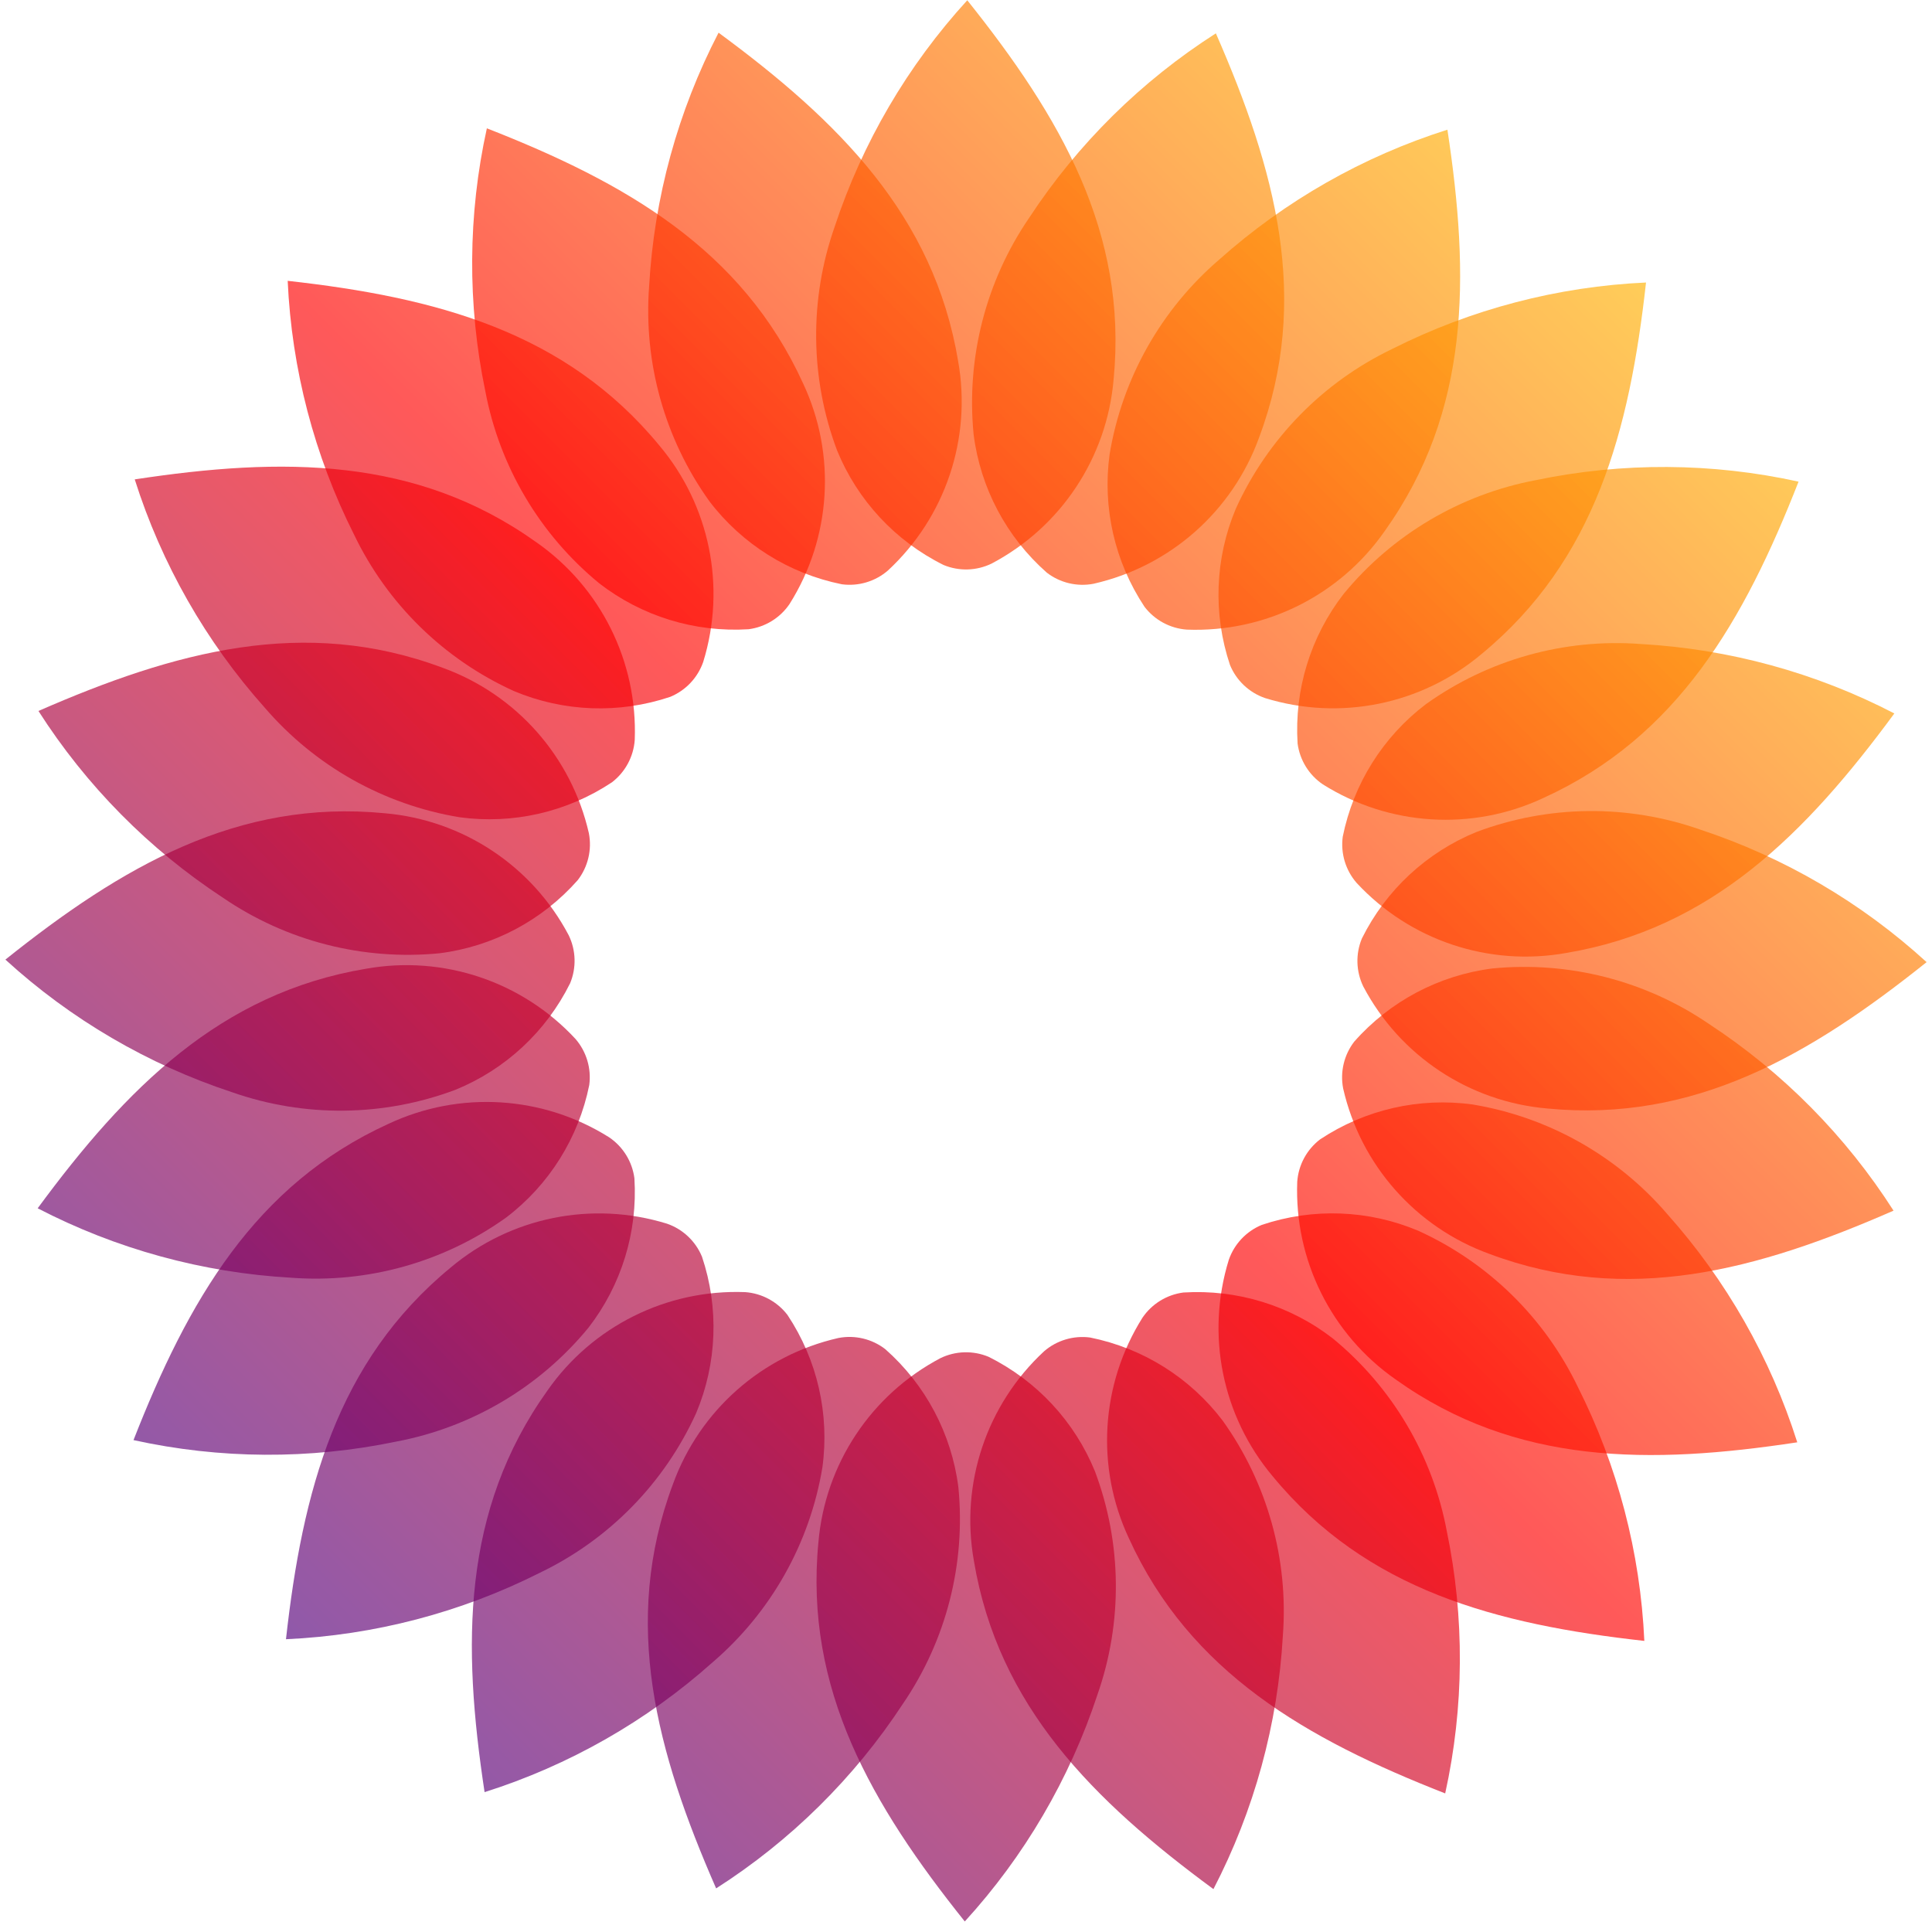
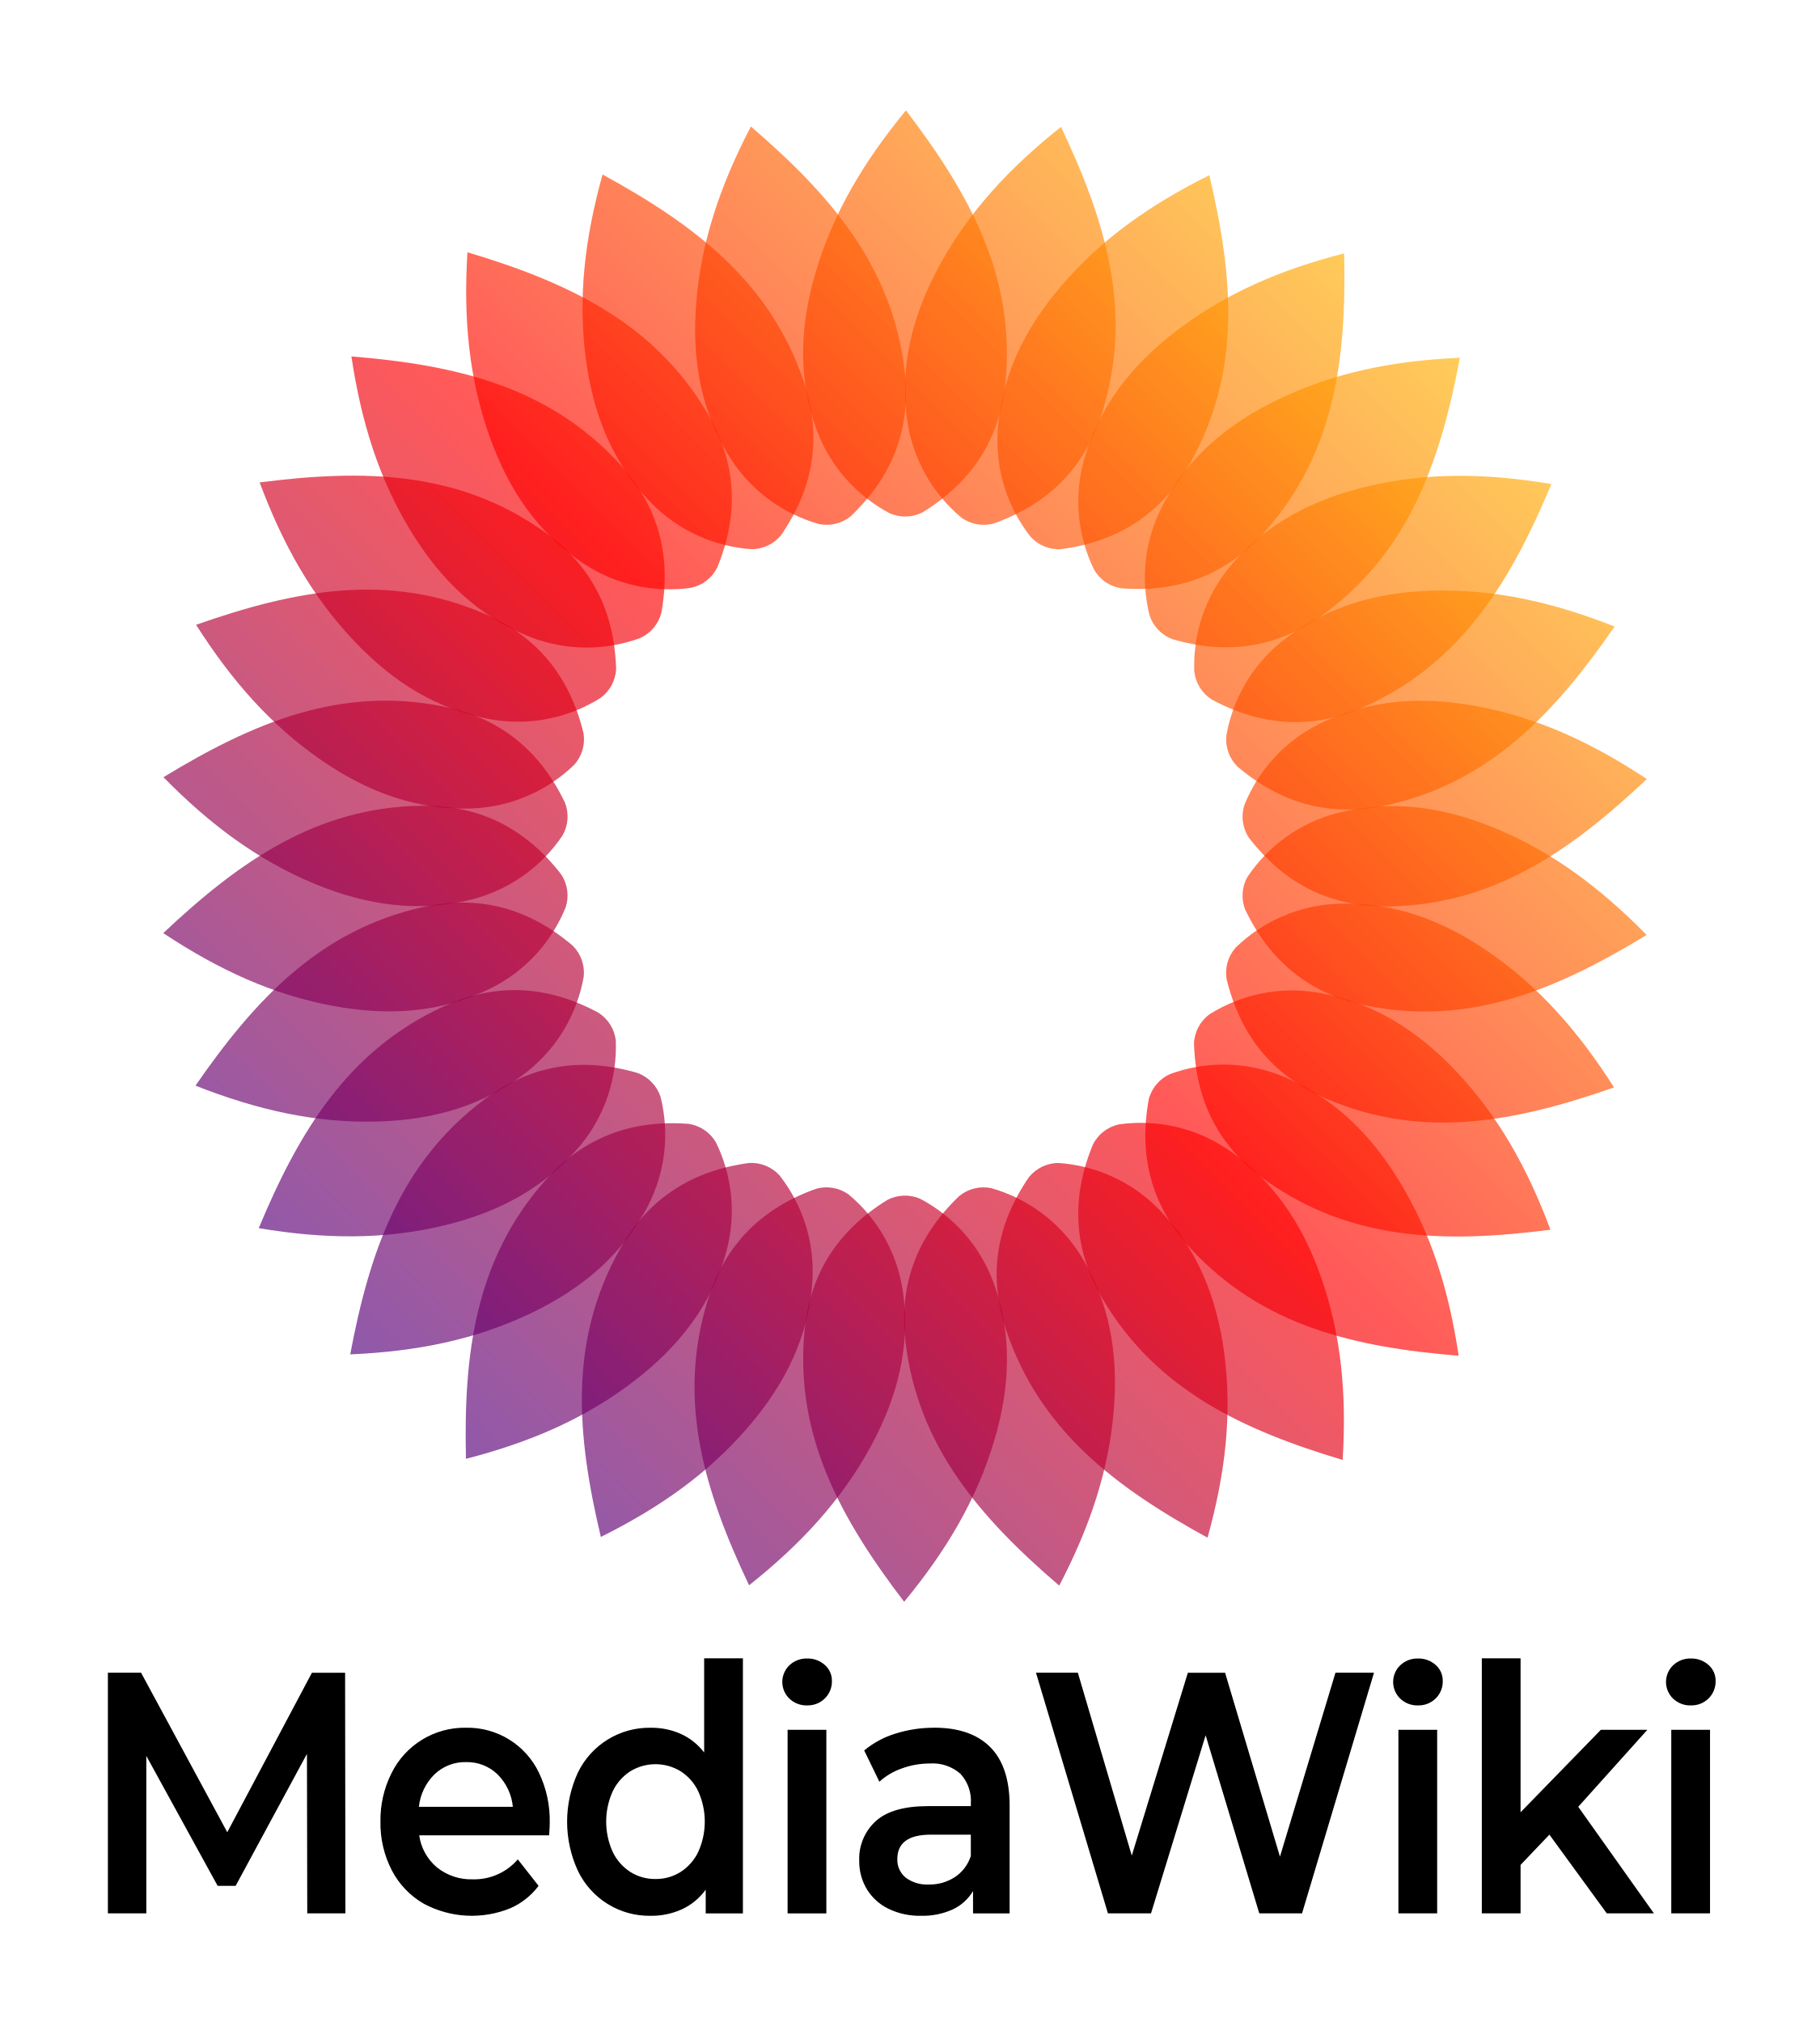
- <svg xmlns="http://www.w3.org/2000/svg" width="100" height="100" viewBox="0 0 100 100">
+ <svg xmlns="http://www.w3.org/2000/svg" width="270" height="300">
  <defs>
-     <linearGradient id="gradient" gradientUnits="userSpaceOnUse" x1="0" x2="100" y1="100" y2="0">
+     <linearGradient id="gradient" x1="24" x2="246" y1="238" y2="16" gradientUnits="userSpaceOnUse">
      <stop offset="0%" stop-color="#0a00b2" />
-       <stop offset="50%" stop-color="#ff0000" />
+       <stop offset="50%" stop-color="red" />
      <stop offset="100%" stop-color="#fffc00" />
    </linearGradient>
-     <style>
- 			.petal {
- 				opacity: 0.65;
- 			}
- 			.petals {
- 				fill: url(#gradient);
- 			}
- 		</style>
+     <style>.petal{opacity:.65}</style>
  </defs>
-   <g id="petals" class="petals">
-     <path class="petal" d="M33.6,14.8a16.938,16.938,0,0,0,3.116,11.142,11.457,11.457,0,0,0,6.858,4.3,3.033,3.033,0,0,0,2.385-.713,11.924,11.924,0,0,0,3.634-10.837c-1.257-7.54-6.19-12.43-12.4-17A32.468,32.468,0,0,0,33.6,14.8Z" />
-     <path class="petal" d="M25.117,20.232a16.938,16.938,0,0,0,5.893,9.956,11.457,11.457,0,0,0,7.738,2.381,3.033,3.033,0,0,0,2.119-1.306,11.924,11.924,0,0,0,.705-11.409C38.406,12.9,32.376,9.449,25.2,6.642A32.468,32.468,0,0,0,25.117,20.232Z" />
-     <path class="petal" d="M18.329,27.677A16.937,16.937,0,0,0,26.6,35.769a11.457,11.457,0,0,0,8.09.3,3.033,3.033,0,0,0,1.709-1.81,11.924,11.924,0,0,0-2.271-11.2c-4.859-5.9-11.576-7.67-19.237-8.523A32.466,32.466,0,0,0,18.329,27.677Z" />
-     <path class="petal" d="M13.7,36.626A16.938,16.938,0,0,0,23.781,42.3a11.457,11.457,0,0,0,7.891-1.807A3.033,3.033,0,0,0,32.854,38.3a11.924,11.924,0,0,0-5.093-10.233c-6.221-4.443-13.167-4.412-20.787-3.254A32.468,32.468,0,0,0,13.7,36.626Z" />
-     <path class="petal" d="M11.543,46.468a16.938,16.938,0,0,0,11.208,2.873,11.457,11.457,0,0,0,7.155-3.788,3.034,3.034,0,0,0,.575-2.422,11.924,11.924,0,0,0-7.568-8.566C15.753,31.884,9.052,33.711,1.99,36.8A32.468,32.468,0,0,0,11.543,46.468Z" />
-     <path class="petal" d="M12.008,56.532a16.938,16.938,0,0,0,11.569-.126,11.457,11.457,0,0,0,5.931-5.51,3.033,3.033,0,0,0-.072-2.488,11.924,11.924,0,0,0-9.527-6.315C12.3,41.356,6.3,44.855.279,49.669A32.467,32.467,0,0,0,12.008,56.532Z" />
-     <path class="petal" d="M15.062,66.134A16.938,16.938,0,0,0,26.2,63.018a11.457,11.457,0,0,0,4.3-6.858,3.033,3.033,0,0,0-.713-2.385,11.924,11.924,0,0,0-10.837-3.634c-7.54,1.257-12.43,6.19-17,12.4A32.468,32.468,0,0,0,15.062,66.134Z" />
-     <path class="petal" d="M20.5,74.618a16.938,16.938,0,0,0,9.956-5.893,11.457,11.457,0,0,0,2.381-7.738,3.033,3.033,0,0,0-1.306-2.119,11.925,11.925,0,0,0-11.409-.705c-6.958,3.166-10.4,9.2-13.212,16.376A32.466,32.466,0,0,0,20.5,74.618Z" />
-     <path class="petal" d="M27.943,81.406a16.938,16.938,0,0,0,8.092-8.269,11.457,11.457,0,0,0,.3-8.09,3.033,3.033,0,0,0-1.81-1.709,11.924,11.924,0,0,0-11.2,2.271c-5.9,4.859-7.67,11.576-8.523,19.237A32.467,32.467,0,0,0,27.943,81.406Z" />
-     <path class="petal" d="M36.891,86.035a16.938,16.938,0,0,0,5.676-10.082,11.457,11.457,0,0,0-1.807-7.891,3.033,3.033,0,0,0-2.191-1.182,11.924,11.924,0,0,0-10.233,5.094c-4.443,6.221-4.412,13.167-3.254,20.787A32.467,32.467,0,0,0,36.891,86.035Z" />
-     <path class="petal" d="M46.733,88.191a16.937,16.937,0,0,0,2.873-11.207,11.457,11.457,0,0,0-3.788-7.155,3.033,3.033,0,0,0-2.422-.575,11.924,11.924,0,0,0-8.566,7.568c-2.681,7.159-.854,13.86,2.237,20.921A32.465,32.465,0,0,0,46.733,88.191Z" />
-     <path class="petal" d="M56.8,87.726a16.937,16.937,0,0,0-.125-11.569,11.457,11.457,0,0,0-5.511-5.931,3.033,3.033,0,0,0-2.488.072,11.924,11.924,0,0,0-6.315,9.528c-0.737,7.609,2.762,13.609,7.576,19.629A32.466,32.466,0,0,0,56.8,87.726Z" />
-     <path class="petal" d="M66.4,84.672A16.938,16.938,0,0,0,63.284,73.53a11.457,11.457,0,0,0-6.858-4.3,3.033,3.033,0,0,0-2.385.713,11.924,11.924,0,0,0-3.634,10.837c1.257,7.54,6.19,12.43,12.4,17A32.468,32.468,0,0,0,66.4,84.672Z" />
-     <path class="petal" d="M74.883,79.237a16.937,16.937,0,0,0-5.893-9.956A11.456,11.456,0,0,0,61.252,66.9a3.033,3.033,0,0,0-2.119,1.306,11.924,11.924,0,0,0-.705,11.409c3.166,6.958,9.2,10.4,16.375,13.212A32.468,32.468,0,0,0,74.883,79.237Z" />
-     <path class="petal" d="M81.671,71.792A16.938,16.938,0,0,0,73.4,63.7a11.457,11.457,0,0,0-8.09-.3,3.033,3.033,0,0,0-1.708,1.81,11.924,11.924,0,0,0,2.271,11.2c4.859,5.9,11.576,7.67,19.237,8.523A32.466,32.466,0,0,0,81.671,71.792Z" />
-     <path class="petal" d="M86.3,62.843a16.938,16.938,0,0,0-10.082-5.676,11.457,11.457,0,0,0-7.891,1.807,3.033,3.033,0,0,0-1.182,2.191A11.924,11.924,0,0,0,72.239,71.4c6.221,4.443,13.167,4.412,20.787,3.254A32.467,32.467,0,0,0,86.3,62.843Z" />
-     <path class="petal" d="M88.457,53a16.938,16.938,0,0,0-11.207-2.873,11.457,11.457,0,0,0-7.155,3.788,3.033,3.033,0,0,0-.574,2.422A11.925,11.925,0,0,0,77.088,64.9c7.158,2.681,13.86.854,20.921-2.237A32.467,32.467,0,0,0,88.457,53Z" />
-     <path class="petal" d="M87.992,42.936a16.938,16.938,0,0,0-11.569.126,11.457,11.457,0,0,0-5.931,5.511,3.033,3.033,0,0,0,.072,2.488,11.924,11.924,0,0,0,9.527,6.315C87.7,58.113,93.7,54.614,99.721,49.8A32.468,32.468,0,0,0,87.992,42.936Z" />
-     <path class="petal" d="M84.938,33.335A16.938,16.938,0,0,0,73.8,36.451a11.457,11.457,0,0,0-4.3,6.858,3.033,3.033,0,0,0,.714,2.385,11.924,11.924,0,0,0,10.837,3.634c7.54-1.257,12.43-6.19,17-12.4A32.466,32.466,0,0,0,84.938,33.335Z" />
-     <path class="petal" d="M79.5,24.851a16.938,16.938,0,0,0-9.956,5.893,11.457,11.457,0,0,0-2.381,7.738A3.033,3.033,0,0,0,68.472,40.6a11.924,11.924,0,0,0,11.409.705c6.958-3.166,10.4-9.2,13.212-16.375A32.468,32.468,0,0,0,79.5,24.851Z" />
-     <path class="petal" d="M72.057,18.063a16.938,16.938,0,0,0-8.092,8.269,11.457,11.457,0,0,0-.3,8.09,3.033,3.033,0,0,0,1.81,1.709,11.924,11.924,0,0,0,11.2-2.271c5.9-4.859,7.67-11.576,8.523-19.237A32.467,32.467,0,0,0,72.057,18.063Z" />
-     <path class="petal" d="M63.109,13.434a16.937,16.937,0,0,0-5.676,10.082,11.457,11.457,0,0,0,1.807,7.891,3.033,3.033,0,0,0,2.191,1.182A11.924,11.924,0,0,0,71.664,27.5c4.443-6.221,4.412-13.167,3.254-20.787A32.466,32.466,0,0,0,63.109,13.434Z" />
-     <path class="petal" d="M53.267,11.278a16.937,16.937,0,0,0-2.873,11.207,11.456,11.456,0,0,0,3.788,7.155,3.033,3.033,0,0,0,2.422.575,11.924,11.924,0,0,0,8.566-7.568c2.681-7.159.854-13.86-2.237-20.921A32.466,32.466,0,0,0,53.267,11.278Z" />
-     <path class="petal" d="M43.2,11.743a16.938,16.938,0,0,0,.126,11.569,11.457,11.457,0,0,0,5.511,5.931,3.033,3.033,0,0,0,2.488-.072,11.924,11.924,0,0,0,6.315-9.528C58.379,12.034,54.88,6.034,50.066.014A32.468,32.468,0,0,0,43.2,11.743Z" />
+   <path id="wordmark" d="m51.242 283.882-.046-35.7h-4.922l-12.558 23.663-12.788-23.667h-4.922v35.7h5.7v-23.36L32.289 279.8h2.668l10.58-19.585.046 23.666h5.658Zm30.313-13.465a16.339 16.339 0 0 0-1.587-7.371 11.726 11.726 0 0 0-10.833-6.707 12.1 12.1 0 0 0-11.063 6.761 15.488 15.488 0 0 0-1.633 7.166 15.245 15.245 0 0 0 1.679 7.218 12.194 12.194 0 0 0 4.761 4.973 15.1 15.1 0 0 0 12.834.663 10.484 10.484 0 0 0 4.187-3.32l-3.082-3.927a8.521 8.521 0 0 1-6.67 2.958 8.086 8.086 0 0 1-5.313-1.759 7.558 7.558 0 0 1-2.645-4.769h19.273q.092-1.224.092-1.887Zm-12.42-8.977a6.462 6.462 0 0 1 4.692 1.836 7.809 7.809 0 0 1 2.254 4.794H62.143a7.89 7.89 0 0 1 2.323-4.82 6.534 6.534 0 0 1 4.669-1.81Zm35.328-15.4v13.976a9.068 9.068 0 0 0-3.45-2.755 10.682 10.682 0 0 0-4.462-.918 11.775 11.775 0 0 0-10.81 6.631 17.384 17.384 0 0 0 0 14.613 11.74 11.74 0 0 0 10.81 6.656 10.891 10.891 0 0 0 4.623-.969 9.033 9.033 0 0 0 3.519-2.908v3.52h5.52v-37.85h-5.75Zm-7.222 32.745a6.833 6.833 0 0 1-3.726-1.045 7.251 7.251 0 0 1-2.622-2.984 10.911 10.911 0 0 1 0-8.977 7.264 7.264 0 0 1 2.622-2.984 7.166 7.166 0 0 1 7.452 0 7.264 7.264 0 0 1 2.622 2.984 10.911 10.911 0 0 1 0 8.977 7.251 7.251 0 0 1-2.622 2.984 6.835 6.835 0 0 1-3.726 1.045Zm19.6 5.1h5.75v-27.24h-5.75v27.237Zm21.758-27.543a18.782 18.782 0 0 0-5.75.867 13.457 13.457 0 0 0-4.646 2.5l2.254 4.641a9.726 9.726 0 0 1 3.381-1.989 12.032 12.032 0 0 1 4.071-.714 6.239 6.239 0 0 1 4.577 1.53 5.912 5.912 0 0 1 1.541 4.386v.408h-6.348q-5.291 0-7.751 2.219a7.545 7.545 0 0 0-2.461 5.891 7.959 7.959 0 0 0 1.127 4.208 7.678 7.678 0 0 0 3.2 2.907 10.581 10.581 0 0 0 4.83 1.046 10.77 10.77 0 0 0 4.715-.944 6.892 6.892 0 0 0 3.013-2.729v3.316h5.428v-15.968q0-5.814-2.875-8.7t-8.3-2.882Zm-.787 23.258a5.281 5.281 0 0 1-3.45-1.02 3.378 3.378 0 0 1-1.242-2.754q0-3.621 4.968-3.621h5.934v3.162a5.86 5.86 0 0 1-2.369 3.137 6.869 6.869 0 0 1-3.841 1.1Zm60.306-31.419-8.234 27.288-8.142-27.288h-5.52l-8.322 27.132-8-27.135h-6.21l10.672 35.7h6.394l8.1-26.421 7.958 26.421h6.348l10.672-35.7h-5.7Zm9.338 35.7h5.75v-27.236h-5.75v27.237Zm30.911 0h6.992l-11.224-15.811 10.258-11.425h-6.9l-11.914 12.241v-22.85h-5.75v37.846h5.75v-7.192l4.278-4.488Zm9.568 0h5.75v-27.236h-5.75v27.237Zm-128.2-30.857a3.567 3.567 0 0 0 2.645-1.043 3.513 3.513 0 0 0 1.035-2.574 3.073 3.073 0 0 0-1.058-2.388 3.781 3.781 0 0 0-2.622-.95 3.677 3.677 0 0 0-2.622 1 3.437 3.437 0 0 0 0 4.961 3.677 3.677 0 0 0 2.622 1Zm90.62 0a3.569 3.569 0 0 0 2.645-1.042 3.513 3.513 0 0 0 1.035-2.574 3.077 3.077 0 0 0-1.058-2.388 3.784 3.784 0 0 0-2.622-.95 3.674 3.674 0 0 0-2.622 1 3.437 3.437 0 0 0 0 4.961 3.674 3.674 0 0 0 2.622 1Zm40.479 0a3.569 3.569 0 0 0 2.645-1.043 3.513 3.513 0 0 0 1.035-2.574 3.077 3.077 0 0 0-1.058-2.388 3.784 3.784 0 0 0-2.622-.95 3.674 3.674 0 0 0-2.622 1 3.437 3.437 0 0 0 0 4.961 3.674 3.674 0 0 0 2.622 1Z" style="fill:#000" />
+   <g id="petals" style="fill:url(#gradient)">
+     <path d="M103.283 45.02c-.647 8.246.645 16.05 5.16 23.1a23.041 23.041 0 0 0 13.04 9.63 5.672 5.672 0 0 0 4.719-1.153c6.093-5.8 9.031-12.89 8-21.625-1.829-15.522-11.06-26.108-22.808-36.2-4.568 8.766-7.394 17.145-8.111 26.248Z" class="petal" />
+     <path d="M86.913 53.254c1.081 8.2 3.968 15.565 9.849 21.519a23.04 23.04 0 0 0 14.757 6.709 5.673 5.673 0 0 0 4.376-2.109c4.754-6.944 6.154-14.486 3.331-22.816-5.016-14.8-16.246-23.238-29.836-30.668-2.647 9.528-3.671 18.311-2.477 27.365Z" class="petal" />
+     <path d="M72.611 64.711c2.762 7.8 7.117 14.4 14.108 19a23.04 23.04 0 0 0 15.83 3.494 5.673 5.673 0 0 0 3.842-2.973c3.206-7.78 3.007-15.449-1.486-23.01-7.984-13.436-20.722-19.352-35.56-23.793-.608 9.871.216 18.671 3.266 27.282Z" class="petal" />
+     <path d="M61 78.891c4.323 7.052 9.955 12.605 17.75 15.653a23.04 23.04 0 0 0 16.21.126 5.671 5.671 0 0 0 3.14-3.707c1.519-8.277-.27-15.737-6.237-22.2-10.6-11.483-24.293-14.621-39.73-15.881 1.462 9.784 4.099 18.225 8.867 26.009Z" class="petal" />
+     <path d="M52.6 95.174c5.694 6 12.358 10.26 20.617 11.62a23.038 23.038 0 0 0 15.883-3.246 5.673 5.673 0 0 0 2.3-4.279c-.235-8.412-3.536-15.337-10.716-20.416-12.759-9.028-26.8-9.251-42.164-7.274 3.459 9.265 7.793 16.973 14.08 23.595Z" class="petal" />
+     <path d="M47.764 112.849c6.817 4.684 14.222 7.467 22.582 7.08a23.035 23.035 0 0 0 14.86-6.478 5.671 5.671 0 0 0 1.36-4.663c-1.979-8.179-6.647-14.266-14.727-17.742C57.483 84.868 43.7 87.57 29.086 92.7c5.314 8.341 11.152 14.979 18.678 20.149Z" class="petal" />
+     <path d="M46.709 131.144c7.642 3.164 15.463 4.346 23.561 2.23a23.043 23.043 0 0 0 13.189-9.426 5.671 5.671 0 0 0 .361-4.844c-3.636-7.589-9.468-12.573-18.094-14.293-15.328-3.058-28.248 2.45-41.477 10.5 6.929 7.062 14.024 12.34 22.46 15.833Z" class="petal" />
+     <path d="M49.481 149.257c8.133 1.506 16.029 1.037 23.509-2.717a23.041 23.041 0 0 0 10.941-11.962 5.67 5.67 0 0 0-.654-4.813c-5.135-6.667-11.876-10.33-20.67-10.219-15.629.2-27.121 8.27-38.386 18.9 8.244 5.461 16.279 9.154 25.26 10.811Z" class="petal" />
+     <path d="M55.958 166.4c8.268-.218 15.894-2.319 22.431-7.546a23.037 23.037 0 0 0 8.211-13.976 5.67 5.67 0 0 0-1.64-4.572c-6.409-5.454-13.764-7.635-22.343-5.7-15.243 3.443-24.806 13.73-33.617 26.469 9.2 3.625 17.83 5.565 26.958 5.325Z" class="petal" />
+     <path d="M65.857 181.82c8.042-1.933 15.065-5.573 20.372-12.045a23.039 23.039 0 0 0 5.129-15.375 5.672 5.672 0 0 0-2.555-4.131c-7.4-4-15.05-4.606-23.039-.928-14.2 6.536-21.413 18.586-27.381 32.878 9.754 1.634 18.596 1.734 27.474-.399Z" class="petal" />
+     <path d="M78.747 194.845c7.465-3.562 13.577-8.583 17.422-16.017a23.039 23.039 0 0 0 1.82-16.108 5.671 5.671 0 0 0-3.358-3.51c-8.073-2.375-15.679-1.376-22.728 3.883-12.529 9.344-17.08 22.631-19.947 37.852 9.88-.427 18.55-2.167 26.791-6.1Z" class="petal" />
+     <path d="M94.062 204.906c6.561-5.036 11.5-11.219 13.712-19.289a23.042 23.042 0 0 0-1.569-16.135 5.67 5.67 0 0 0-4.014-2.735c-8.391-.645-15.623 1.914-21.425 8.523-10.312 11.746-12 25.689-11.641 41.173 9.575-2.472 17.695-5.977 24.937-11.537Z" class="petal" />
+     <path d="M111.135 211.562c5.371-6.29 8.912-13.363 9.4-21.718a23.035 23.035 0 0 0-4.89-15.456 5.666 5.666 0 0 0-4.5-1.84c-8.341 1.113-14.883 5.119-19.184 12.791-7.644 13.633-6.4 27.622-2.826 42.693 8.859-4.409 16.072-9.525 22-16.47Z" class="petal" />
+     <path d="M129.219 214.524c3.945-7.27 5.939-14.924 4.68-23.2a23.038 23.038 0 0 0-8-14.1 5.674 5.674 0 0 0-4.78-.866c-7.927 2.823-13.494 8.1-16.106 16.5-4.643 14.924-.516 28.349 6.112 42.348 7.747-6.153 13.739-12.657 18.094-20.682Z" class="petal" />
+     <path d="M147.523 213.661c2.348-7.931 2.706-15.833-.245-23.665a23.042 23.042 0 0 0-10.753-12.131 5.671 5.671 0 0 0-4.855.147c-7.167 4.41-11.514 10.731-12.323 19.489-1.439 15.563 5.389 27.837 14.783 40.152 6.294-7.629 10.802-15.237 13.393-23.992Z" class="petal" />
+     <path d="M165.248 209.011c.648-8.246-.645-16.049-5.16-23.1a23.038 23.038 0 0 0-13.04-9.631 5.67 5.67 0 0 0-4.719 1.154c-6.093 5.8-9.031 12.89-8 21.624 1.829 15.523 11.06 26.108 22.808 36.2 4.569-8.765 7.397-17.144 8.111-26.247Z" class="petal" />
+     <path d="M181.619 200.778c-1.081-8.2-3.968-15.565-9.849-21.519a23.043 23.043 0 0 0-14.758-6.709 5.669 5.669 0 0 0-4.375 2.109c-4.754 6.944-6.155 14.486-3.331 22.816 5.015 14.8 16.245 23.238 29.835 30.668 2.648-9.529 3.672-18.313 2.478-27.365Z" class="petal" />
+     <path d="M195.92 189.321c-2.762-7.8-7.117-14.4-14.108-19a23.04 23.04 0 0 0-15.83-3.494 5.668 5.668 0 0 0-3.841 2.972c-3.207 7.781-3.008 15.45 1.485 23.01 7.984 13.437 20.723 19.353 35.56 23.8.608-9.877-.216-18.682-3.266-27.288Z" class="petal" />
+     <path d="M207.527 175.14c-4.323-7.051-9.956-12.6-17.751-15.652a23.039 23.039 0 0 0-16.21-.127 5.672 5.672 0 0 0-3.139 3.707c-1.519 8.277.27 15.737 6.237 22.2 10.6 11.483 24.293 14.622 39.73 15.881-1.458-9.783-4.094-18.224-8.867-26.009Z" class="petal" />
+     <path d="M215.931 158.857c-5.694-6-12.358-10.26-20.616-11.62a23.04 23.04 0 0 0-15.883 3.247 5.669 5.669 0 0 0-2.3 4.278c.236 8.412 3.536 15.337 10.716 20.416 12.759 9.028 26.8 9.251 42.164 7.274-3.459-9.265-7.794-16.973-14.081-23.595Z" class="petal" />
+     <path d="M220.767 141.182c-6.817-4.684-14.222-7.467-22.582-7.08a23.039 23.039 0 0 0-14.86 6.478 5.671 5.671 0 0 0-1.361 4.663c1.979 8.179 6.648 14.267 14.727 17.742 14.357 6.178 28.14 3.477 42.755-1.651-5.311-8.344-11.153-14.982-18.679-20.152Z" class="petal" />
+     <path d="M221.822 122.888c-7.642-3.164-15.463-4.347-23.561-2.23a23.031 23.031 0 0 0-13.188 9.426 5.668 5.668 0 0 0-.361 4.844c3.636 7.588 9.468 12.573 18.093 14.292 15.328 3.058 28.248-2.45 41.477-10.5-6.928-7.061-14.023-12.34-22.46-15.832Z" class="petal" />
+     <path d="M219.05 104.774c-8.132-1.506-16.028-1.037-23.509 2.717a23.042 23.042 0 0 0-10.941 11.962 5.673 5.673 0 0 0 .654 4.814c5.135 6.666 11.876 10.329 20.67 10.218 15.629-.2 27.121-8.27 38.387-18.9-8.245-5.461-16.282-9.149-25.261-10.811Z" class="petal" />
+     <path d="M212.573 87.632c-8.268.218-15.894 2.319-22.43 7.546a23.038 23.038 0 0 0-8.215 13.975 5.672 5.672 0 0 0 1.64 4.572c6.409 5.454 13.764 7.635 22.343 5.7 15.246-3.441 24.809-13.728 33.619-26.467-9.2-3.63-17.83-5.567-26.957-5.326Z" class="petal" />
+     <path d="M202.674 72.212c-8.042 1.932-15.065 5.573-20.372 12.045a23.036 23.036 0 0 0-5.129 15.378 5.67 5.67 0 0 0 2.555 4.131c7.4 4 15.05 4.606 23.039.928 14.2-6.536 21.413-18.586 27.381-32.878-9.748-1.638-18.596-1.738-27.474.396Z" class="petal" />
+     <path d="M189.785 59.186c-7.465 3.562-13.577 8.583-17.423 16.017a23.039 23.039 0 0 0-1.82 16.108 5.672 5.672 0 0 0 3.358 3.51c8.073 2.376 15.679 1.376 22.729-3.883 12.528-9.345 17.08-22.632 19.947-37.853-9.876.428-18.551 2.169-26.791 6.101Z" class="petal" />
+     <path d="M174.469 49.126c-6.561 5.036-11.5 11.218-13.712 19.289a23.046 23.046 0 0 0 1.569 16.135 5.673 5.673 0 0 0 4.015 2.735c8.39.645 15.622-1.913 21.424-8.523 10.312-11.745 12-25.688 11.641-41.173-9.575 2.471-17.694 5.976-24.937 11.537Z" class="petal" />
+     <path d="M157.4 42.469c-5.371 6.29-8.912 13.363-9.4 21.718a23.041 23.041 0 0 0 4.889 15.456 5.671 5.671 0 0 0 4.5 1.84c8.341-1.113 14.883-5.12 19.185-12.791 7.644-13.633 6.4-27.622 2.826-42.693-8.863 4.409-16.075 9.525-22 16.47Z" class="petal" />
+     <path d="M139.312 39.507c-3.945 7.27-5.939 14.924-4.68 23.2a23.035 23.035 0 0 0 8 14.1 5.67 5.67 0 0 0 4.779.865c7.928-2.823 13.494-8.1 16.106-16.5 4.643-14.924.516-28.349-6.112-42.348-7.746 6.154-13.738 12.658-18.093 20.683Z" class="petal" />
+     <path d="M121.008 40.37c-2.348 7.931-2.706 15.833.245 23.665a23.042 23.042 0 0 0 10.753 12.131 5.671 5.671 0 0 0 4.855-.147c7.167-4.41 11.515-10.731 12.323-19.489 1.439-15.563-5.389-27.837-14.782-40.152-6.294 7.629-10.802 15.237-13.394 23.992Z" class="petal" />
  </g>
</svg>
